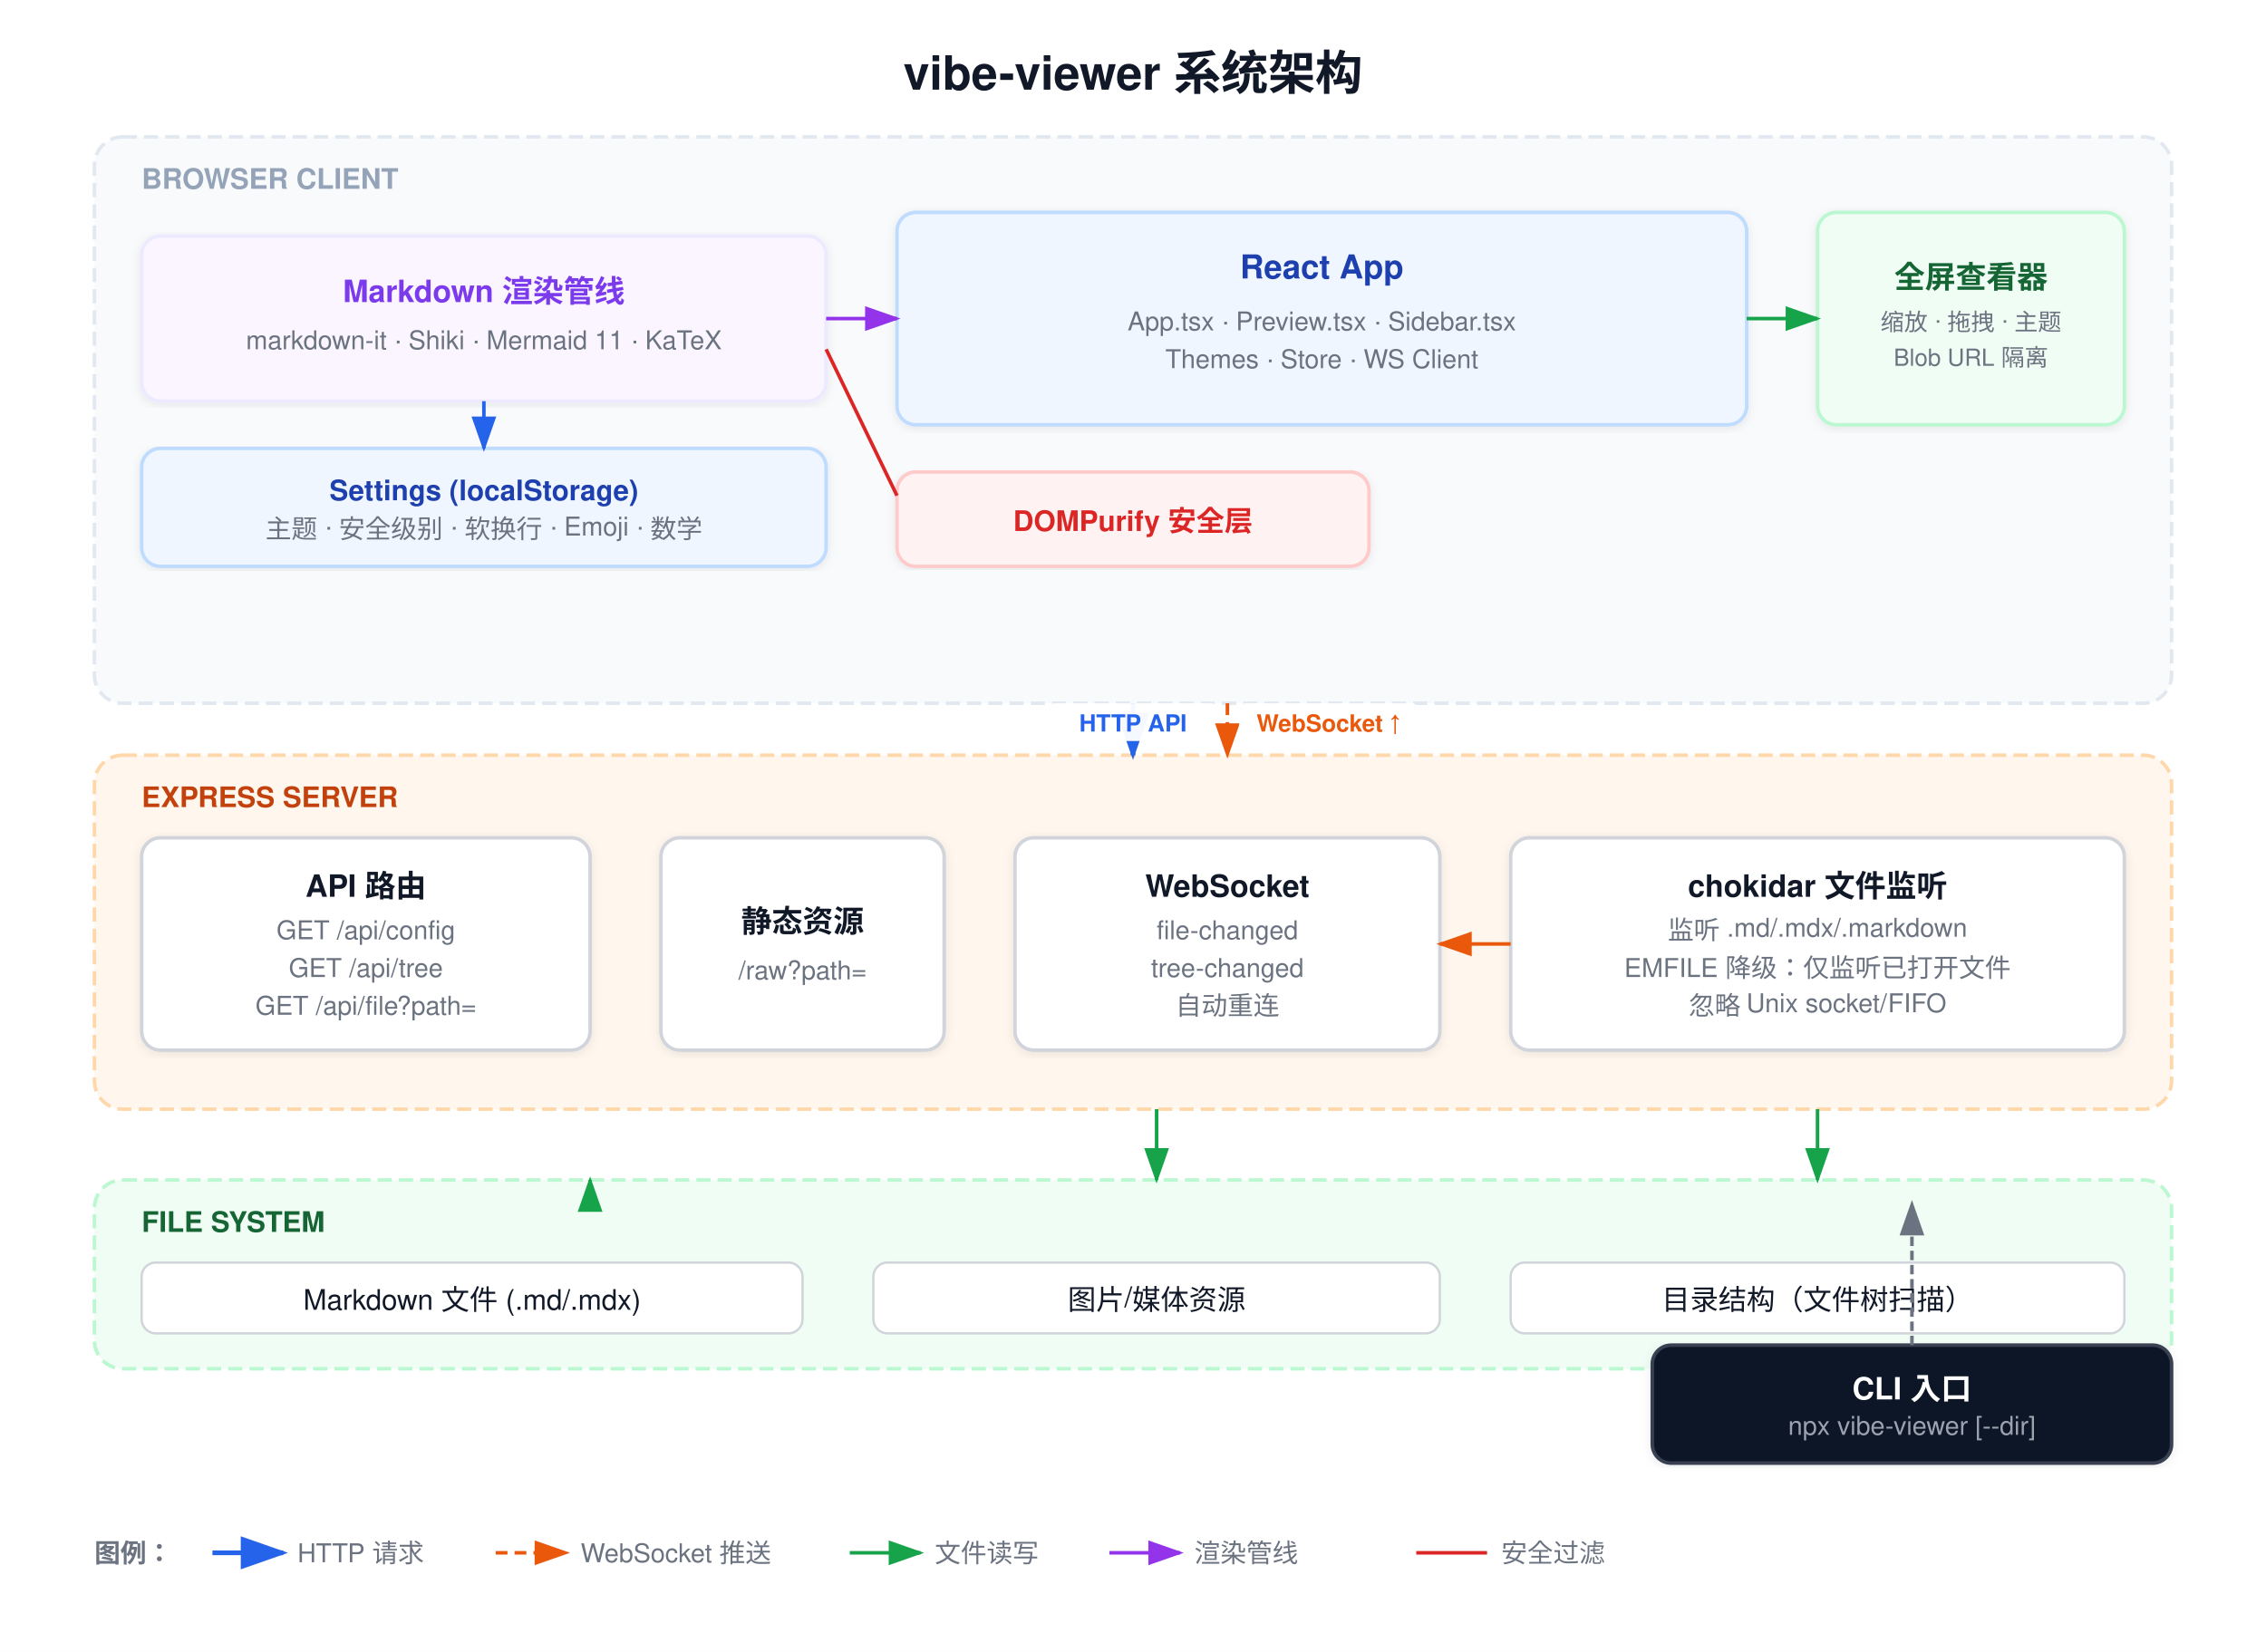
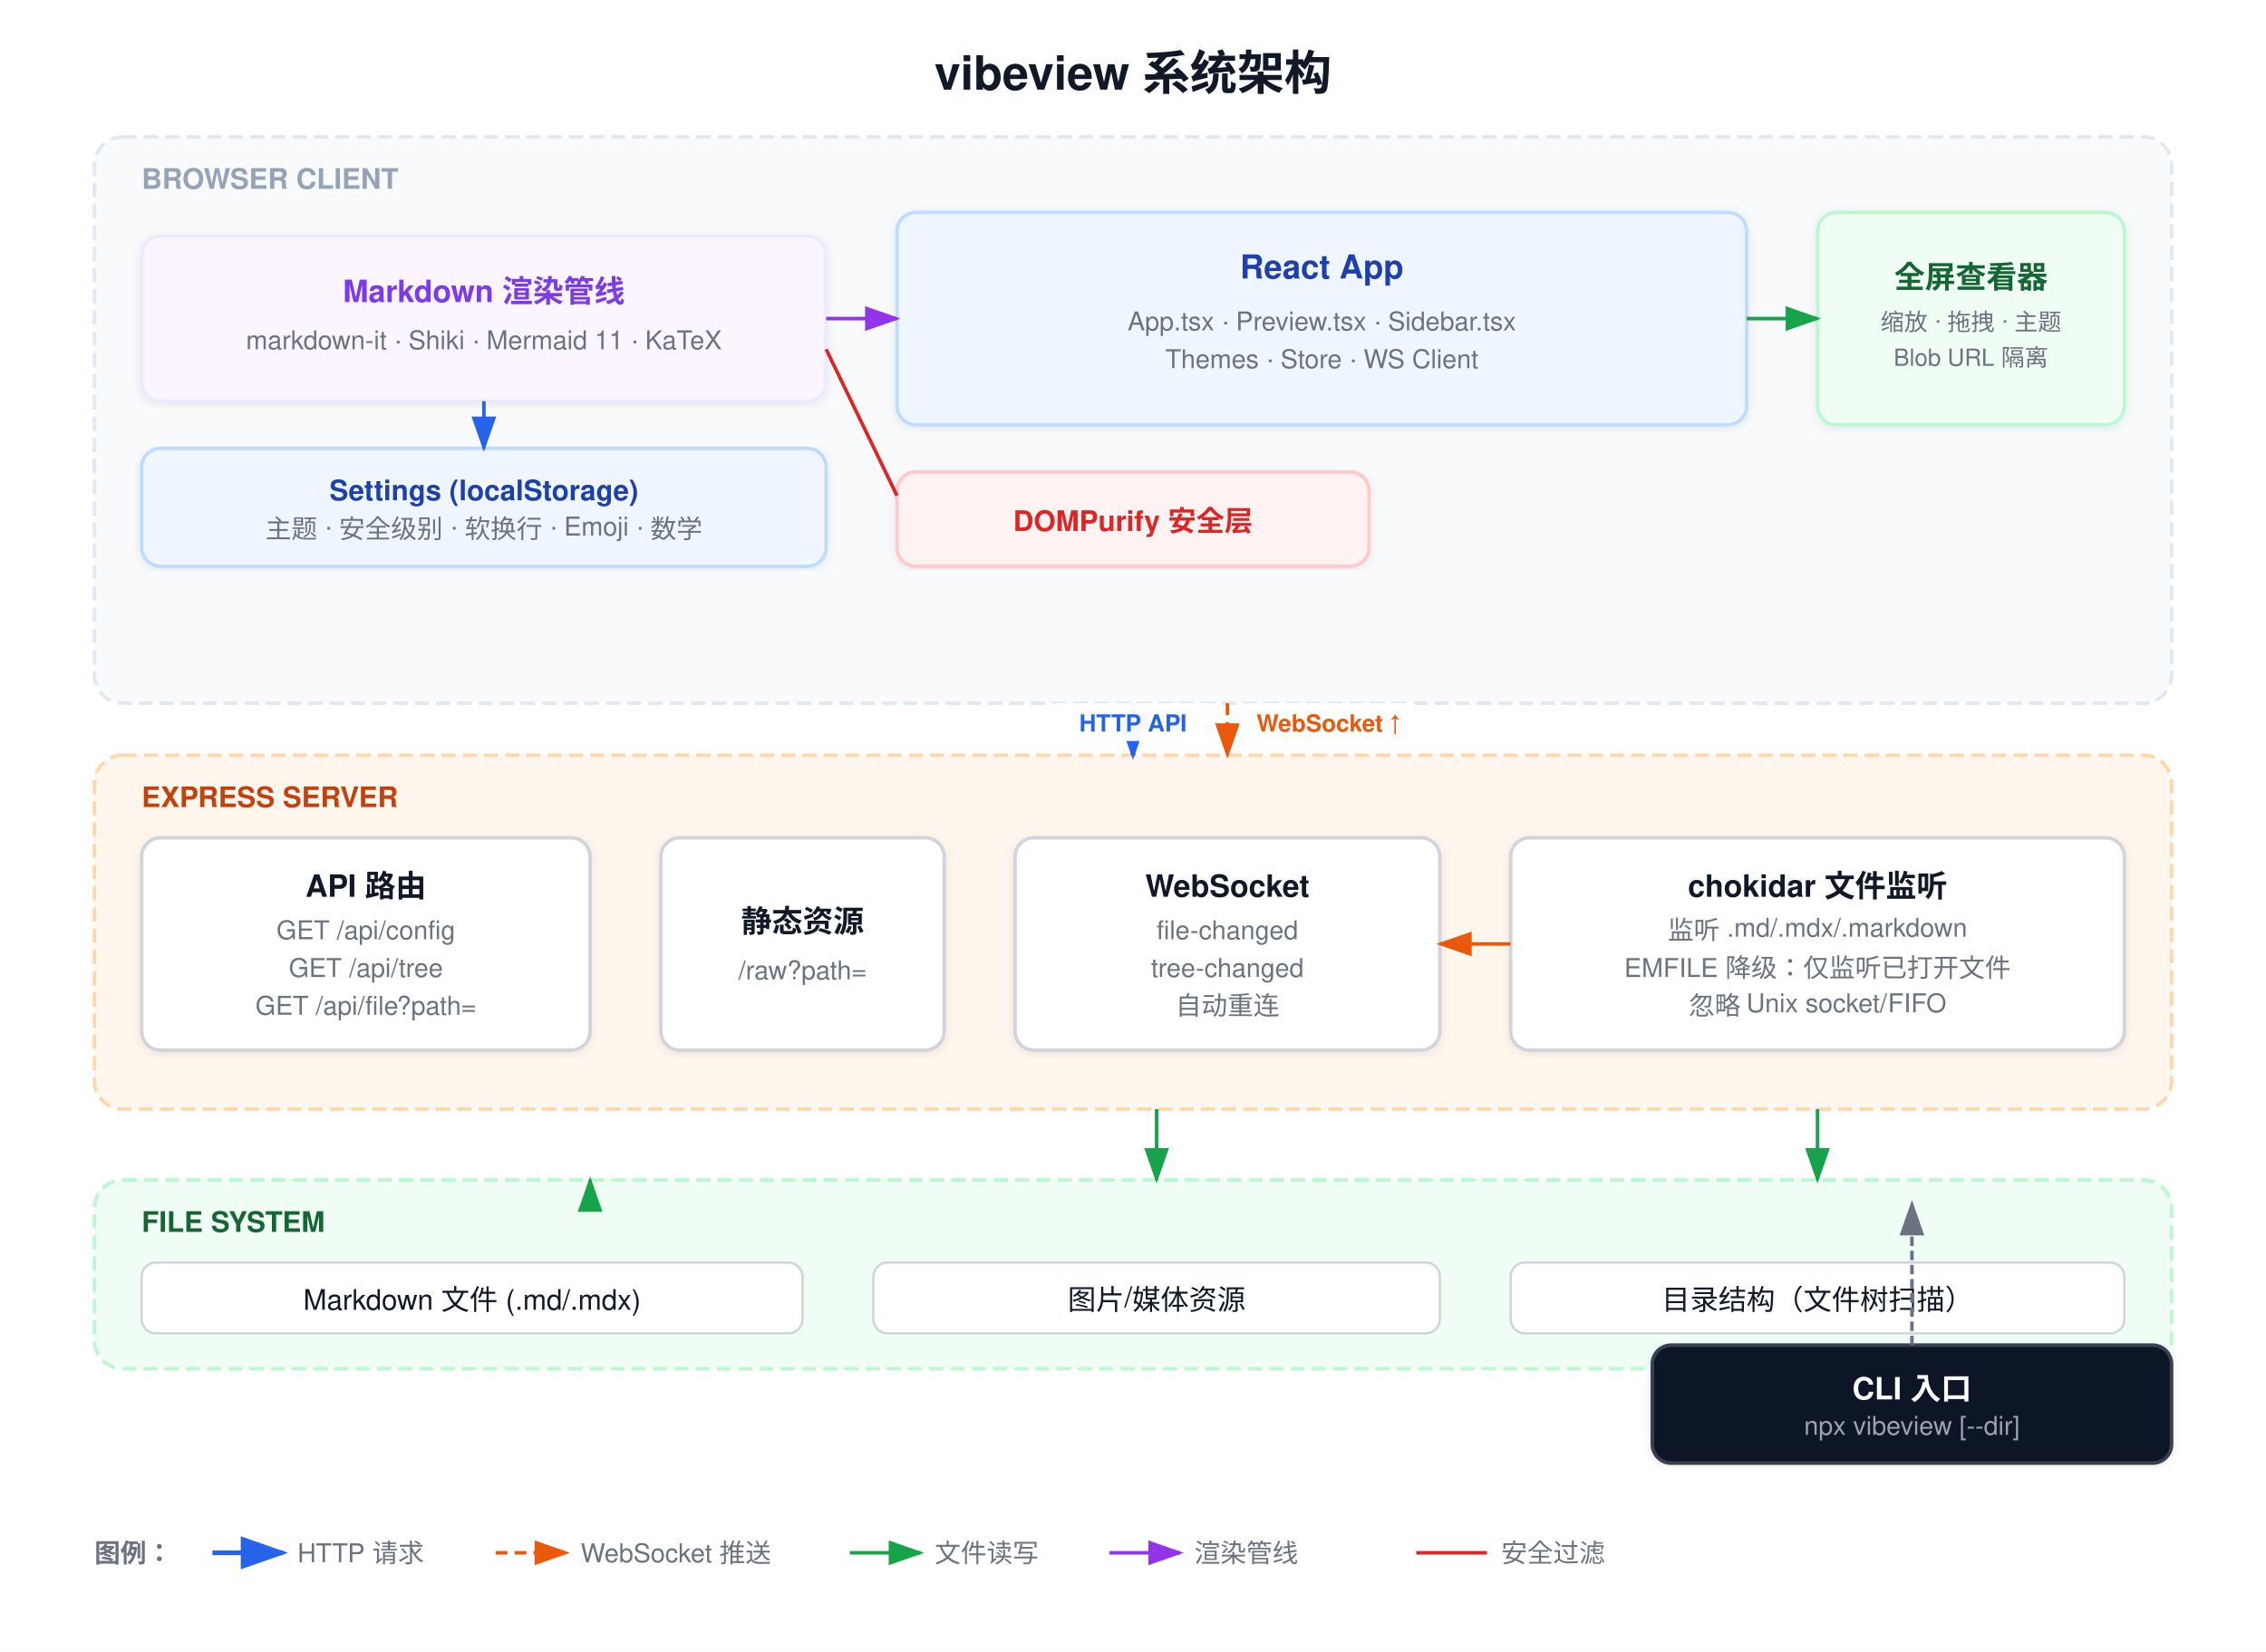
<svg xmlns="http://www.w3.org/2000/svg" viewBox="0 0 960 700" width="960" height="700">
  <style>
    text { font-family: 'Helvetica Neue', Helvetica, Arial, 'PingFang SC', 'Microsoft YaHei', sans-serif; }
  </style>
  <defs>
    <marker id="arrow-blue" markerWidth="10" markerHeight="7" refX="9" refY="3.5" orient="auto">
      <polygon points="0 0, 10 3.5, 0 7" fill="#2563eb" />
    </marker>
    <marker id="arrow-green" markerWidth="10" markerHeight="7" refX="9" refY="3.5" orient="auto">
      <polygon points="0 0, 10 3.5, 0 7" fill="#16a34a" />
    </marker>
    <marker id="arrow-orange" markerWidth="10" markerHeight="7" refX="9" refY="3.5" orient="auto">
      <polygon points="0 0, 10 3.5, 0 7" fill="#ea580c" />
    </marker>
    <marker id="arrow-gray" markerWidth="10" markerHeight="7" refX="9" refY="3.5" orient="auto">
      <polygon points="0 0, 10 3.5, 0 7" fill="#6b7280" />
    </marker>
    <marker id="arrow-purple" markerWidth="10" markerHeight="7" refX="9" refY="3.5" orient="auto">
      <polygon points="0 0, 10 3.5, 0 7" fill="#9333ea" />
    </marker>
    <filter id="shadow" x="-4%" y="-4%" width="108%" height="108%">
      <feDropShadow dx="0" dy="1" stdDeviation="2" flood-opacity="0.08" />
    </filter>
  </defs>
  <rect width="960" height="700" fill="#ffffff" />
-   <text x="480" y="38" fill="#111827" font-size="20" font-weight="600" text-anchor="middle">vibe-viewer 系统架构</text>
+   <text x="480" y="38" fill="#111827" font-size="20" font-weight="600" text-anchor="middle">vibeview 系统架构</text>
  <rect x="40" y="58" width="880" height="240" rx="12" fill="#f8fafc" stroke="#e2e8f0" stroke-width="1.5" stroke-dasharray="6,3" />
  <text x="60" y="80" fill="#94a3b8" font-size="12" font-weight="600">BROWSER CLIENT</text>
  <rect x="380" y="90" width="360" height="90" rx="8" fill="#eff6ff" stroke="#bfdbfe" stroke-width="1.5" filter="url(#shadow)" />
  <text x="560" y="118" fill="#1e40af" font-size="14" font-weight="600" text-anchor="middle">React App</text>
  <text x="560" y="140" fill="#6b7280" font-size="11" text-anchor="middle">App.tsx · Preview.tsx · Sidebar.tsx</text>
  <text x="560" y="156" fill="#6b7280" font-size="11" text-anchor="middle">Themes · Store · WS Client</text>
  <rect x="770" y="90" width="130" height="90" rx="8" fill="#f0fdf4" stroke="#bbf7d0" stroke-width="1.5" filter="url(#shadow)" />
  <text x="835" y="122" fill="#166534" font-size="13" font-weight="600" text-anchor="middle">全屏查看器</text>
  <text x="835" y="140" fill="#6b7280" font-size="10" text-anchor="middle">缩放 · 拖拽 · 主题</text>
  <text x="835" y="155" fill="#6b7280" font-size="10" text-anchor="middle">Blob URL 隔离</text>
  <rect x="60" y="100" width="290" height="70" rx="8" fill="#faf5ff" stroke="#ede9fe" stroke-width="1.5" filter="url(#shadow)" />
  <text x="205" y="128" fill="#7c3aed" font-size="13" font-weight="600" text-anchor="middle">Markdown 渲染管线</text>
  <text x="205" y="148" fill="#6b7280" font-size="11" text-anchor="middle">markdown-it · Shiki · Mermaid 11 · KaTeX</text>
  <rect x="60" y="190" width="290" height="50" rx="8" fill="#eff6ff" stroke="#bfdbfe" stroke-width="1.5" filter="url(#shadow)" />
  <text x="205" y="212" fill="#1e40af" font-size="12" font-weight="600" text-anchor="middle">Settings (localStorage)</text>
  <text x="205" y="228" fill="#6b7280" font-size="11" text-anchor="middle">主题 · 安全级别 · 软换行 · Emoji · 数学</text>
  <rect x="380" y="200" width="200" height="40" rx="8" fill="#fef2f2" stroke="#fecaca" stroke-width="1.5" filter="url(#shadow)" />
  <text x="480" y="225" fill="#dc2626" font-size="12" font-weight="600" text-anchor="middle">DOMPurify 安全层</text>
  <path d="M 350,135 L 380,135" stroke="#9333ea" stroke-width="1.5" fill="none" marker-end="url(#arrow-purple)" />
  <path d="M 740,135 L 770,135" stroke="#16a34a" stroke-width="1.5" fill="none" marker-end="url(#arrow-green)" />
  <path d="M 205,170 L 205,190" stroke="#2563eb" stroke-width="1.5" fill="none" marker-end="url(#arrow-blue)" />
  <path d="M 350,148 L 380,210" stroke="#dc2626" stroke-width="1.5" fill="none" marker-end="url(#arrow-red)" />
  <rect x="40" y="320" width="880" height="150" rx="12" fill="#fff7ed" stroke="#fed7aa" stroke-width="1.5" stroke-dasharray="6,3" />
  <text x="60" y="342" fill="#c2410c" font-size="12" font-weight="600">EXPRESS SERVER</text>
  <rect x="60" y="355" width="190" height="90" rx="8" fill="#ffffff" stroke="#d1d5db" stroke-width="1.5" filter="url(#shadow)" />
  <text x="155" y="380" fill="#111827" font-size="13" font-weight="600" text-anchor="middle">API 路由</text>
  <text x="155" y="398" fill="#6b7280" font-size="11" text-anchor="middle">GET /api/config</text>
  <text x="155" y="414" fill="#6b7280" font-size="11" text-anchor="middle">GET /api/tree</text>
  <text x="155" y="430" fill="#6b7280" font-size="11" text-anchor="middle">GET /api/file?path=</text>
  <rect x="280" y="355" width="120" height="90" rx="8" fill="#ffffff" stroke="#d1d5db" stroke-width="1.5" filter="url(#shadow)" />
  <text x="340" y="395" fill="#111827" font-size="13" font-weight="600" text-anchor="middle">静态资源</text>
  <text x="340" y="415" fill="#6b7280" font-size="11" text-anchor="middle">/raw?path=</text>
  <rect x="430" y="355" width="180" height="90" rx="8" fill="#ffffff" stroke="#d1d5db" stroke-width="1.5" filter="url(#shadow)" />
  <text x="520" y="380" fill="#111827" font-size="13" font-weight="600" text-anchor="middle">WebSocket</text>
  <text x="520" y="398" fill="#6b7280" font-size="11" text-anchor="middle">file-changed</text>
  <text x="520" y="414" fill="#6b7280" font-size="11" text-anchor="middle">tree-changed</text>
  <text x="520" y="430" fill="#6b7280" font-size="11" text-anchor="middle">自动重连</text>
  <rect x="640" y="355" width="260" height="90" rx="8" fill="#ffffff" stroke="#d1d5db" stroke-width="1.5" filter="url(#shadow)" />
  <text x="770" y="380" fill="#111827" font-size="13" font-weight="600" text-anchor="middle">chokidar 文件监听</text>
  <text x="770" y="398" fill="#6b7280" font-size="11" text-anchor="middle">监听 .md/.mdx/.markdown</text>
  <text x="770" y="414" fill="#6b7280" font-size="11" text-anchor="middle">EMFILE 降级：仅监听已打开文件</text>
  <text x="770" y="430" fill="#6b7280" font-size="11" text-anchor="middle">忽略 Unix socket/FIFO</text>
  <path d="M 640,400 L 610,400" stroke="#ea580c" stroke-width="1.5" fill="none" marker-end="url(#arrow-orange)" />
  <rect x="40" y="500" width="880" height="80" rx="12" fill="#f0fdf4" stroke="#bbf7d0" stroke-width="1.5" stroke-dasharray="6,3" />
  <text x="60" y="522" fill="#166534" font-size="12" font-weight="600">FILE SYSTEM</text>
  <rect x="60" y="535" width="280" height="30" rx="6" fill="#ffffff" stroke="#d1d5db" stroke-width="1" />
  <text x="200" y="555" fill="#111827" font-size="12" text-anchor="middle">Markdown 文件 (.md/.mdx)</text>
  <rect x="370" y="535" width="240" height="30" rx="6" fill="#ffffff" stroke="#d1d5db" stroke-width="1" />
  <text x="490" y="555" fill="#111827" font-size="12" text-anchor="middle">图片/媒体资源</text>
  <rect x="640" y="535" width="260" height="30" rx="6" fill="#ffffff" stroke="#d1d5db" stroke-width="1" />
  <text x="770" y="555" fill="#111827" font-size="12" text-anchor="middle">目录结构（文件树扫描）</text>
  <path d="M 480,298 L 480,320" stroke="#2563eb" stroke-width="2" fill="none" marker-end="url(#arrow-blue)" />
  <rect x="444" y="298" width="72" height="16" rx="3" fill="#ffffff" opacity="0.95" />
  <text x="480" y="310" fill="#2563eb" font-size="10" text-anchor="middle" font-weight="600">HTTP API</text>
  <path d="M 520,298 L 520,320" stroke="#ea580c" stroke-width="1.5" stroke-dasharray="5,3" fill="none" marker-end="url(#arrow-orange)" />
  <rect x="525" y="298" width="76" height="16" rx="3" fill="#ffffff" opacity="0.95" />
  <text x="563" y="310" fill="#ea580c" font-size="10" text-anchor="middle" font-weight="600">WebSocket ↑</text>
  <path d="M 250,505 L 250,500" stroke="#16a34a" stroke-width="1.5" fill="none" marker-end="url(#arrow-green)" />
  <path d="M 490,470 L 490,500" stroke="#16a34a" stroke-width="1.5" fill="none" marker-end="url(#arrow-green)" />
  <path d="M 770,470 L 770,500" stroke="#16a34a" stroke-width="1.5" fill="none" marker-end="url(#arrow-green)" />
  <rect x="700" y="570" width="220" height="50" rx="8" fill="#111827" stroke="#374151" stroke-width="1.5" filter="url(#shadow)" />
  <text x="810" y="593" fill="#ffffff" font-size="13" font-weight="600" text-anchor="middle">CLI 入口</text>
-   <text x="810" y="608" fill="#9ca3af" font-size="11" text-anchor="middle">npx vibe-viewer [--dir]</text>
+   <text x="810" y="608" fill="#9ca3af" font-size="11" text-anchor="middle">npx vibeview [--dir]</text>
  <path d="M 810,570 L 810,510" stroke="#6b7280" stroke-width="1.5" stroke-dasharray="4,2" fill="none" marker-end="url(#arrow-gray)" />
  <g transform="translate(40, 650)">
    <text x="0" y="12" fill="#6b7280" font-size="11" font-weight="600">图例：</text>
    <line x1="50" y1="8" x2="80" y2="8" stroke="#2563eb" stroke-width="2" marker-end="url(#arrow-blue)" />
    <text x="86" y="12" fill="#6b7280" font-size="11">HTTP 请求</text>
    <line x1="170" y1="8" x2="200" y2="8" stroke="#ea580c" stroke-width="1.5" stroke-dasharray="5,3" marker-end="url(#arrow-orange)" />
    <text x="206" y="12" fill="#6b7280" font-size="11">WebSocket 推送</text>
    <line x1="320" y1="8" x2="350" y2="8" stroke="#16a34a" stroke-width="1.5" marker-end="url(#arrow-green)" />
    <text x="356" y="12" fill="#6b7280" font-size="11">文件读写</text>
    <line x1="430" y1="8" x2="460" y2="8" stroke="#9333ea" stroke-width="1.5" marker-end="url(#arrow-purple)" />
    <text x="466" y="12" fill="#6b7280" font-size="11">渲染管线</text>
    <line x1="560" y1="8" x2="590" y2="8" stroke="#dc2626" stroke-width="1.5" marker-end="url(#arrow-red)" />
    <text x="596" y="12" fill="#6b7280" font-size="11">安全过滤</text>
  </g>
</svg>
